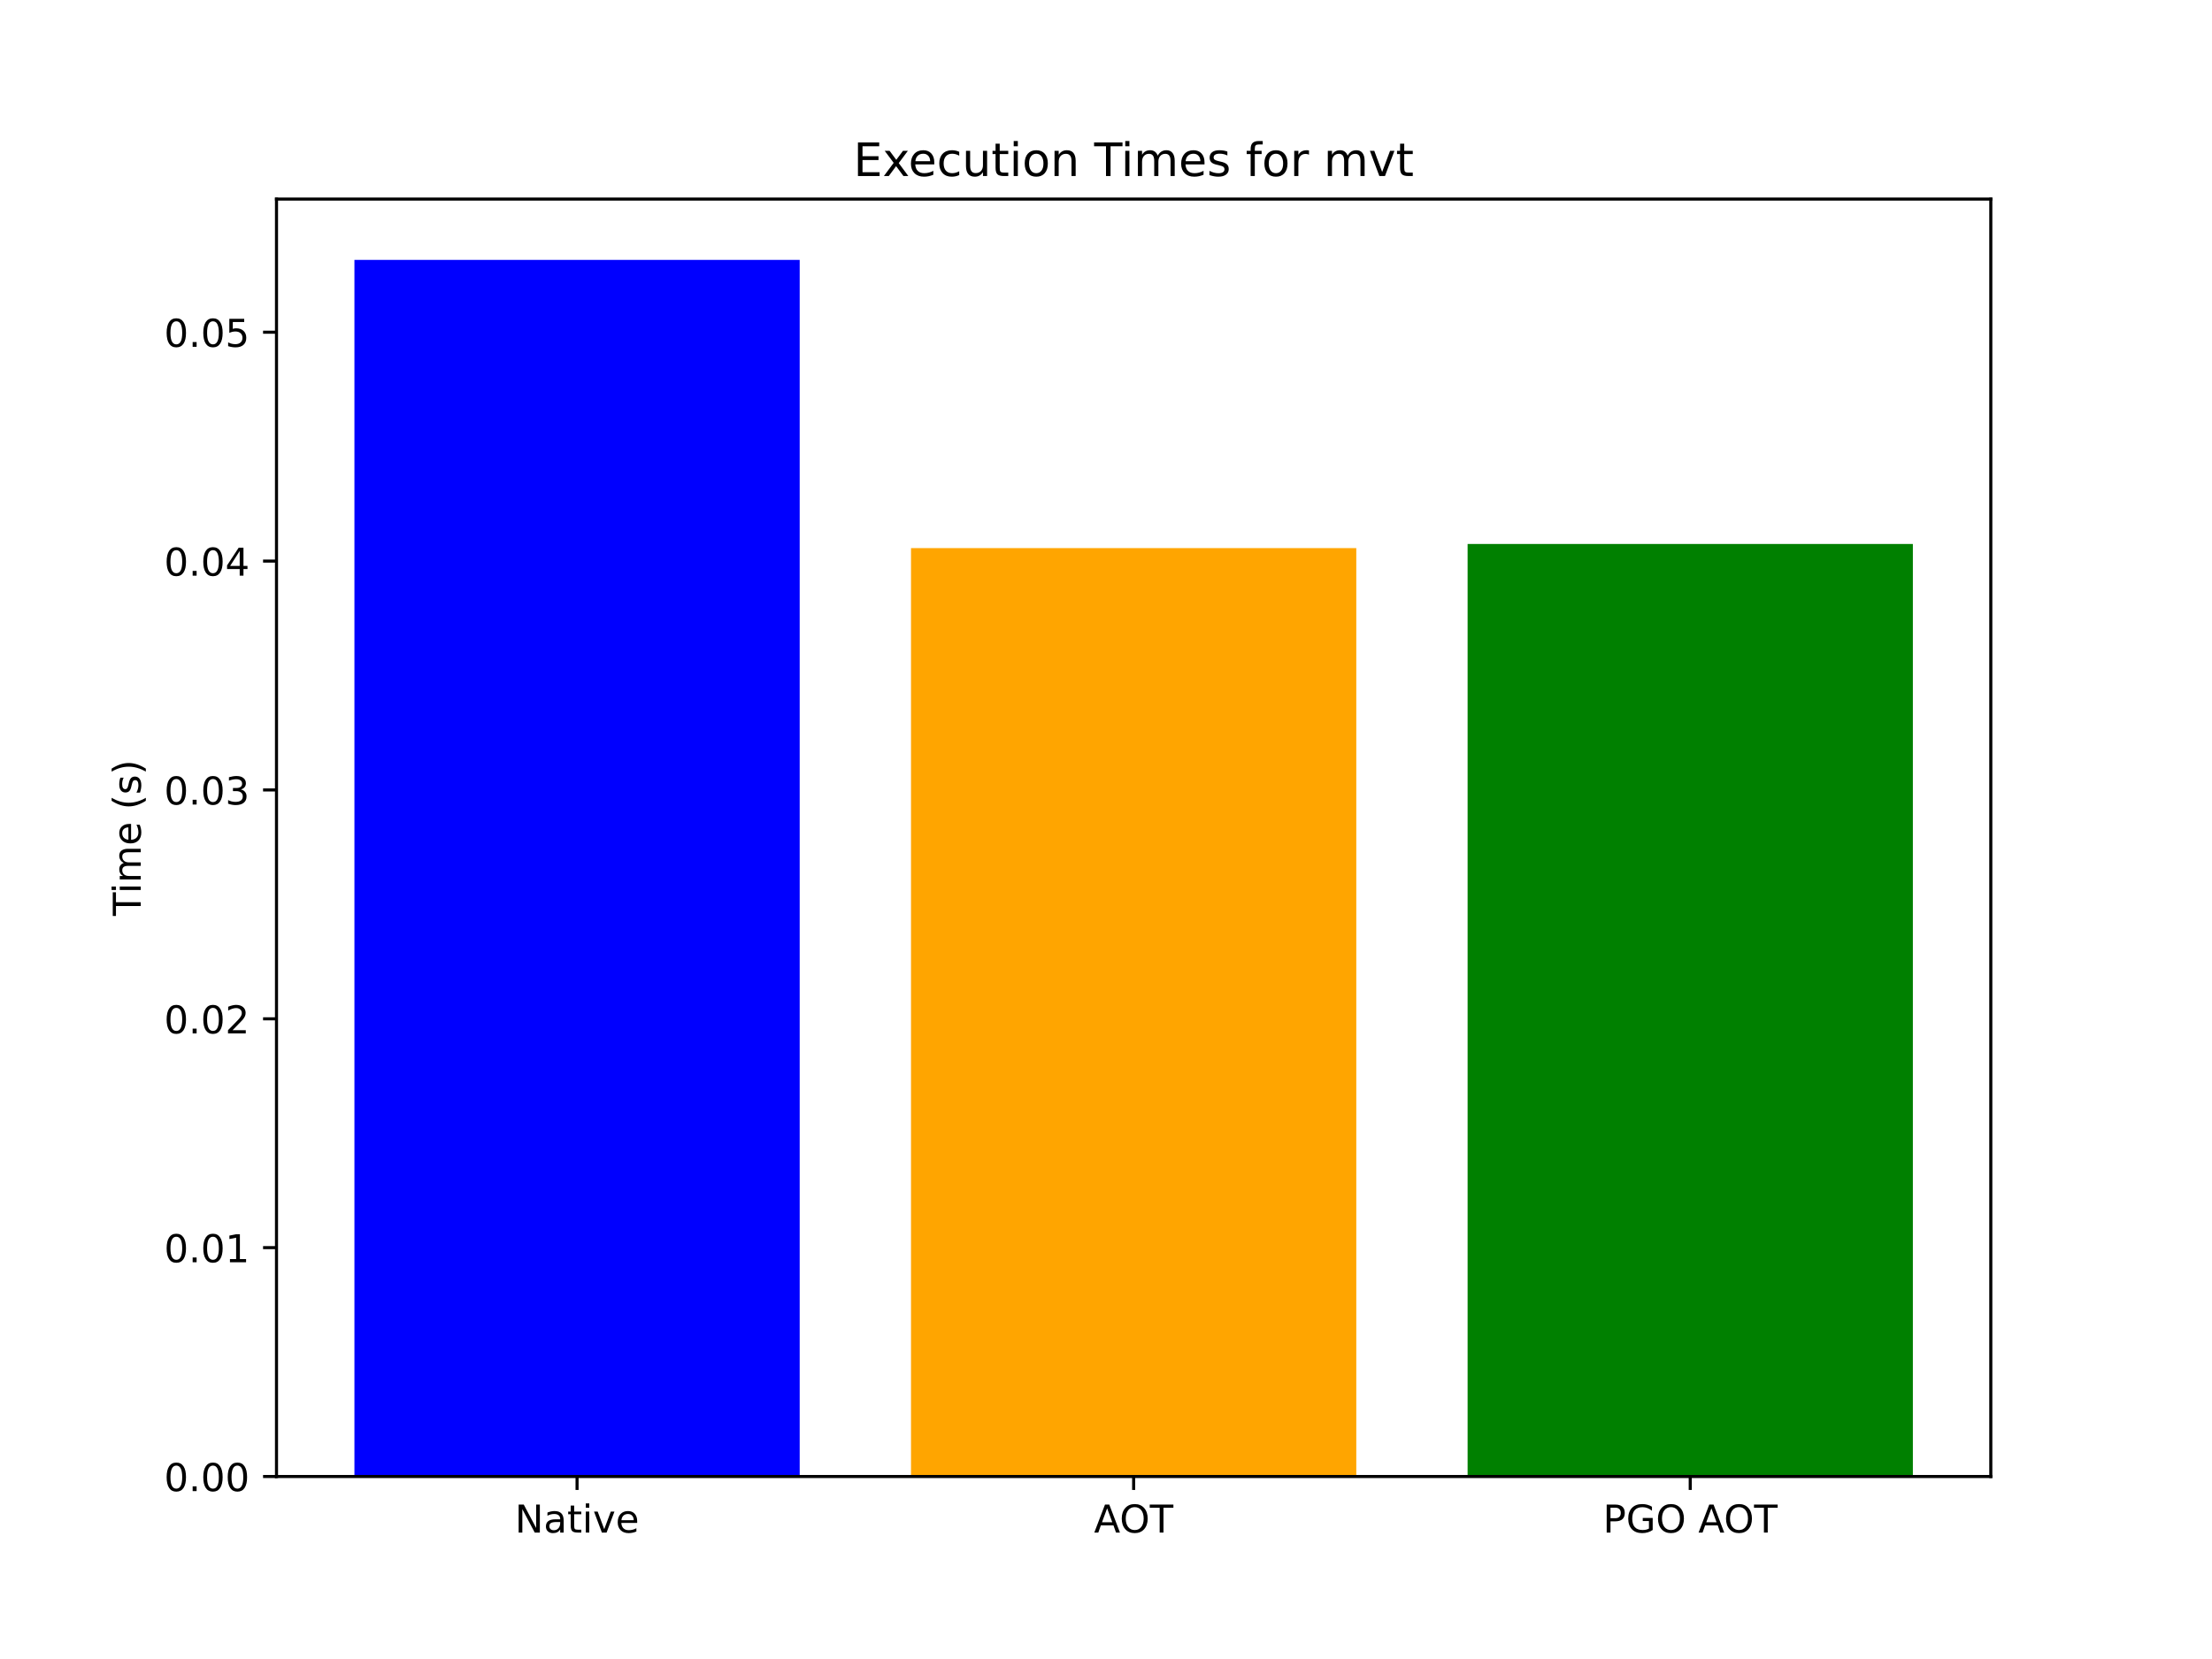
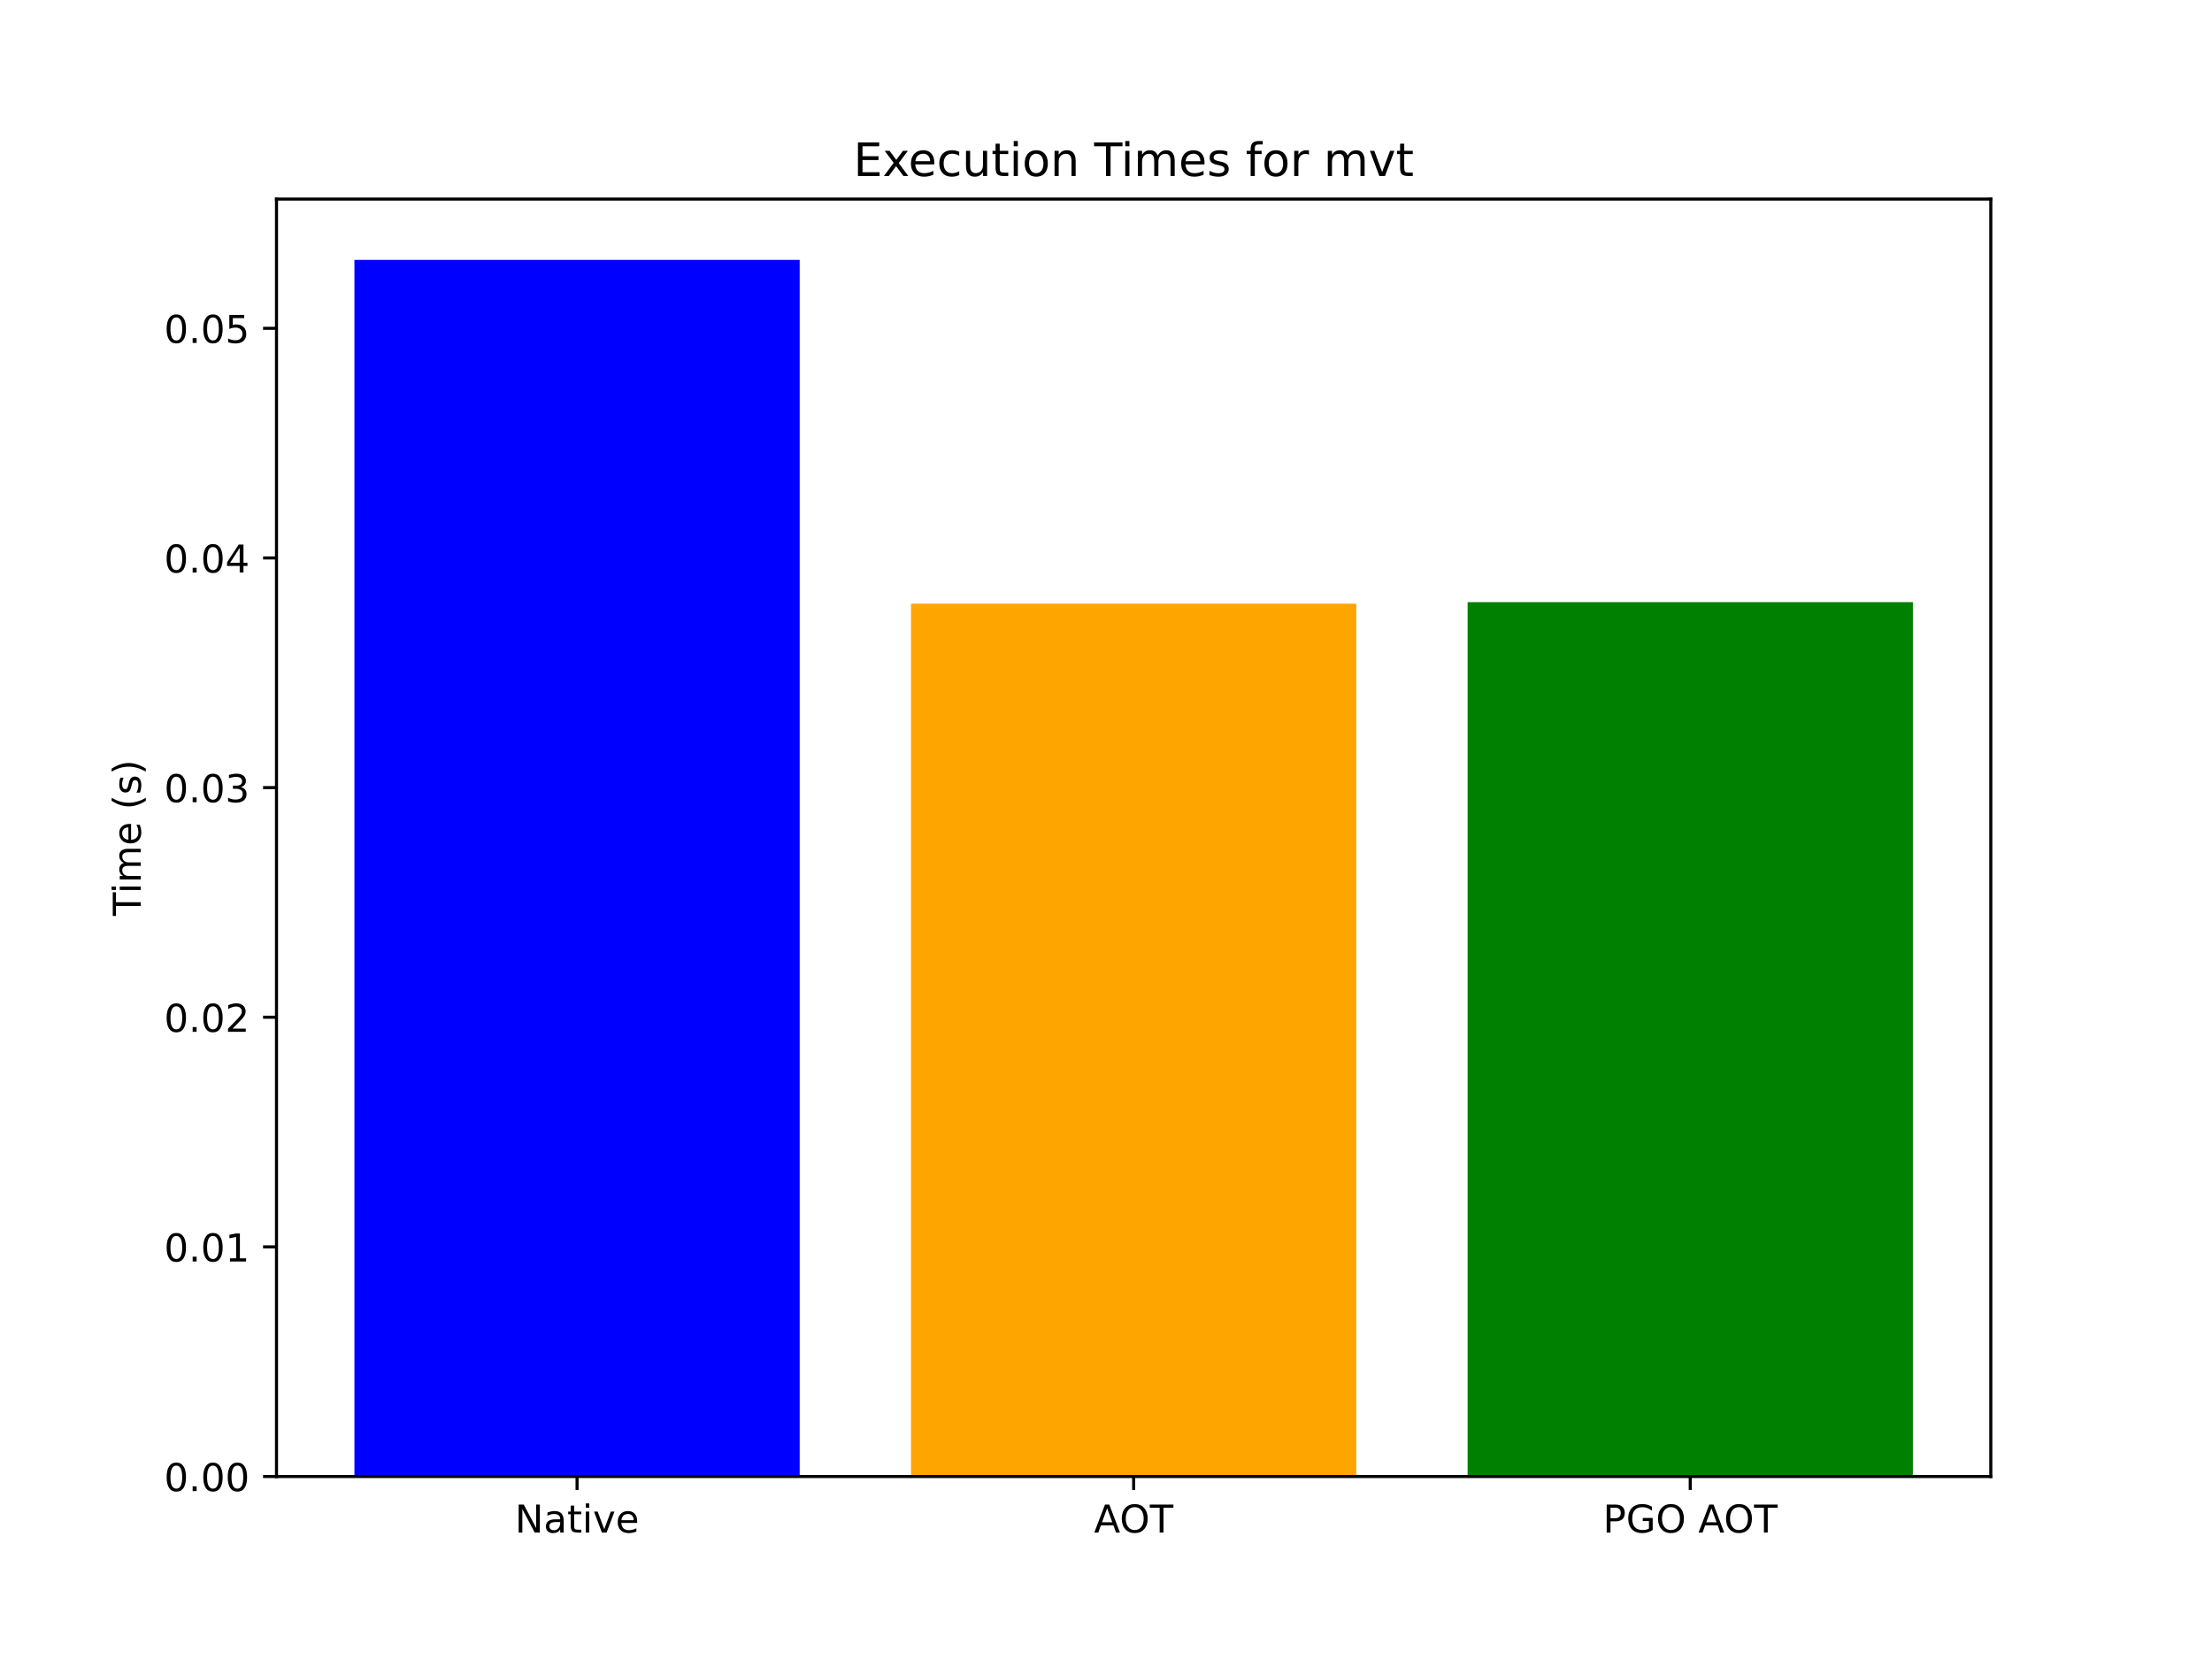
<svg xmlns="http://www.w3.org/2000/svg" xmlns:xlink="http://www.w3.org/1999/xlink" width="576pt" height="432pt" viewBox="0 0 576 432" version="1.1">
  <defs>
    <style type="text/css">*{stroke-linejoin: round; stroke-linecap: butt}</style>
  </defs>
  <g id="figure_1">
    <g id="patch_1">
      <path d="M 0 432  L 576 432  L 576 0  L 0 0  z " style="fill: #ffffff" />
    </g>
    <g id="axes_1">
      <g id="patch_2">
        <path d="M 72 384.48  L 518.4 384.48  L 518.4 51.84  L 72 51.84  z " style="fill: #ffffff" />
      </g>
      <g id="patch_3">
-         <path d="M 92.291 384.48  L 208.239 384.48  L 208.239 67.68  L 92.291 67.68  z " clip-path="url(#pe9f84f1e6d)" style="fill: #0000ff" />
+         <path d="M 92.291 384.48  L 208.239 384.48  L 208.239 67.68  L 92.291 67.68  z " clip-path="url(#p9c3e196959)" style="fill: #0000ff" />
      </g>
      <g id="patch_4">
-         <path d="M 237.226 384.48  L 353.174 384.48  L 353.174 142.728  L 237.226 142.728  z " clip-path="url(#pe9f84f1e6d)" style="fill: #ffa500" />
+         <path d="M 237.226 384.48  L 353.174 384.48  L 353.174 157.19  L 237.226 157.19  z " clip-path="url(#p9c3e196959)" style="fill: #ffa500" />
      </g>
      <g id="patch_5">
-         <path d="M 382.161 384.48  L 498.109 384.48  L 498.109 141.65  L 382.161 141.65  z " clip-path="url(#pe9f84f1e6d)" style="fill: #008000" />
+         <path d="M 382.161 384.48  L 498.109 384.48  L 498.109 156.801  L 382.161 156.801  z " clip-path="url(#p9c3e196959)" style="fill: #008000" />
      </g>
      <g id="matplotlib.axis_1">
        <g id="xtick_1">
          <g id="line2d_1">
            <defs>
-               <path id="mb1a8e526aa" d="M 0 0  L 0 3.5  " style="stroke: #000000; stroke-width: 0.8" />
+               <path id="m1e03525cbe" d="M 0 0  L 0 3.5  " style="stroke: #000000; stroke-width: 0.8" />
            </defs>
            <g>
-               <use xlink:href="#mb1a8e526aa" x="150.265" y="384.48" style="stroke: #000000; stroke-width: 0.8" />
+               <use xlink:href="#m1e03525cbe" x="150.265" y="384.48" style="stroke: #000000; stroke-width: 0.8" />
            </g>
          </g>
          <g id="text_1">
            <g transform="translate(134.0751 399.0784) scale(0.1 -0.1)">
              <defs>
                <path id="DejaVuSans-4e" d="M 628 4666  L 1478 4666  L 3547 763  L 3547 4666  L 4159 4666  L 4159 0  L 3309 0  L 1241 3903  L 1241 0  L 628 0  L 628 4666  z " transform="scale(0.015625)" />
                <path id="DejaVuSans-61" d="M 2194 1759  Q 1497 1759 1228 1600  Q 959 1441 959 1056  Q 959 750 1161 570  Q 1363 391 1709 391  Q 2188 391 2477 730  Q 2766 1069 2766 1631  L 2766 1759  L 2194 1759  z M 3341 1997  L 3341 0  L 2766 0  L 2766 531  Q 2569 213 2275 61  Q 1981 -91 1556 -91  Q 1019 -91 701 211  Q 384 513 384 1019  Q 384 1609 779 1909  Q 1175 2209 1959 2209  L 2766 2209  L 2766 2266  Q 2766 2663 2505 2880  Q 2244 3097 1772 3097  Q 1472 3097 1187 3025  Q 903 2953 641 2809  L 641 3341  Q 956 3463 1253 3523  Q 1550 3584 1831 3584  Q 2591 3584 2966 3190  Q 3341 2797 3341 1997  z " transform="scale(0.015625)" />
                <path id="DejaVuSans-74" d="M 1172 4494  L 1172 3500  L 2356 3500  L 2356 3053  L 1172 3053  L 1172 1153  Q 1172 725 1289 603  Q 1406 481 1766 481  L 2356 481  L 2356 0  L 1766 0  Q 1100 0 847 248  Q 594 497 594 1153  L 594 3053  L 172 3053  L 172 3500  L 594 3500  L 594 4494  L 1172 4494  z " transform="scale(0.015625)" />
                <path id="DejaVuSans-69" d="M 603 3500  L 1178 3500  L 1178 0  L 603 0  L 603 3500  z M 603 4863  L 1178 4863  L 1178 4134  L 603 4134  L 603 4863  z " transform="scale(0.015625)" />
                <path id="DejaVuSans-76" d="M 191 3500  L 800 3500  L 1894 563  L 2988 3500  L 3597 3500  L 2284 0  L 1503 0  L 191 3500  z " transform="scale(0.015625)" />
                <path id="DejaVuSans-65" d="M 3597 1894  L 3597 1613  L 953 1613  Q 991 1019 1311 708  Q 1631 397 2203 397  Q 2534 397 2845 478  Q 3156 559 3463 722  L 3463 178  Q 3153 47 2828 -22  Q 2503 -91 2169 -91  Q 1331 -91 842 396  Q 353 884 353 1716  Q 353 2575 817 3079  Q 1281 3584 2069 3584  Q 2775 3584 3186 3129  Q 3597 2675 3597 1894  z M 3022 2063  Q 3016 2534 2758 2815  Q 2500 3097 2075 3097  Q 1594 3097 1305 2825  Q 1016 2553 972 2059  L 3022 2063  z " transform="scale(0.015625)" />
              </defs>
              <use xlink:href="#DejaVuSans-4e" />
              <use xlink:href="#DejaVuSans-61" transform="translate(74.80469 0)" />
              <use xlink:href="#DejaVuSans-74" transform="translate(136.084 0)" />
              <use xlink:href="#DejaVuSans-69" transform="translate(175.293 0)" />
              <use xlink:href="#DejaVuSans-76" transform="translate(203.0762 0)" />
              <use xlink:href="#DejaVuSans-65" transform="translate(262.2559 0)" />
            </g>
          </g>
        </g>
        <g id="xtick_2">
          <g id="line2d_2">
            <g>
-               <use xlink:href="#mb1a8e526aa" x="295.2" y="384.48" style="stroke: #000000; stroke-width: 0.8" />
+               <use xlink:href="#m1e03525cbe" x="295.2" y="384.48" style="stroke: #000000; stroke-width: 0.8" />
            </g>
          </g>
          <g id="text_2">
            <g transform="translate(284.8773 399.0784) scale(0.1 -0.1)">
              <defs>
                <path id="DejaVuSans-41" d="M 2188 4044  L 1331 1722  L 3047 1722  L 2188 4044  z M 1831 4666  L 2547 4666  L 4325 0  L 3669 0  L 3244 1197  L 1141 1197  L 716 0  L 50 0  L 1831 4666  z " transform="scale(0.015625)" />
                <path id="DejaVuSans-4f" d="M 2522 4238  Q 1834 4238 1429 3725  Q 1025 3213 1025 2328  Q 1025 1447 1429 934  Q 1834 422 2522 422  Q 3209 422 3611 934  Q 4013 1447 4013 2328  Q 4013 3213 3611 3725  Q 3209 4238 2522 4238  z M 2522 4750  Q 3503 4750 4090 4092  Q 4678 3434 4678 2328  Q 4678 1225 4090 567  Q 3503 -91 2522 -91  Q 1538 -91 948 565  Q 359 1222 359 2328  Q 359 3434 948 4092  Q 1538 4750 2522 4750  z " transform="scale(0.015625)" />
                <path id="DejaVuSans-54" d="M -19 4666  L 3928 4666  L 3928 4134  L 2272 4134  L 2272 0  L 1638 0  L 1638 4134  L -19 4134  L -19 4666  z " transform="scale(0.015625)" />
              </defs>
              <use xlink:href="#DejaVuSans-41" />
              <use xlink:href="#DejaVuSans-4f" transform="translate(66.6582 0)" />
              <use xlink:href="#DejaVuSans-54" transform="translate(145.3691 0)" />
            </g>
          </g>
        </g>
        <g id="xtick_3">
          <g id="line2d_3">
            <g>
-               <use xlink:href="#mb1a8e526aa" x="440.135" y="384.48" style="stroke: #000000; stroke-width: 0.8" />
+               <use xlink:href="#m1e03525cbe" x="440.135" y="384.48" style="stroke: #000000; stroke-width: 0.8" />
            </g>
          </g>
          <g id="text_3">
            <g transform="translate(417.3983 399.0784) scale(0.1 -0.1)">
              <defs>
                <path id="DejaVuSans-50" d="M 1259 4147  L 1259 2394  L 2053 2394  Q 2494 2394 2734 2622  Q 2975 2850 2975 3272  Q 2975 3691 2734 3919  Q 2494 4147 2053 4147  L 1259 4147  z M 628 4666  L 2053 4666  Q 2838 4666 3239 4311  Q 3641 3956 3641 3272  Q 3641 2581 3239 2228  Q 2838 1875 2053 1875  L 1259 1875  L 1259 0  L 628 0  L 628 4666  z " transform="scale(0.015625)" />
                <path id="DejaVuSans-47" d="M 3809 666  L 3809 1919  L 2778 1919  L 2778 2438  L 4434 2438  L 4434 434  Q 4069 175 3628 42  Q 3188 -91 2688 -91  Q 1594 -91 976 548  Q 359 1188 359 2328  Q 359 3472 976 4111  Q 1594 4750 2688 4750  Q 3144 4750 3555 4637  Q 3966 4525 4313 4306  L 4313 3634  Q 3963 3931 3569 4081  Q 3175 4231 2741 4231  Q 1884 4231 1454 3753  Q 1025 3275 1025 2328  Q 1025 1384 1454 906  Q 1884 428 2741 428  Q 3075 428 3337 486  Q 3600 544 3809 666  z " transform="scale(0.015625)" />
                <path id="DejaVuSans-20" transform="scale(0.015625)" />
              </defs>
              <use xlink:href="#DejaVuSans-50" />
              <use xlink:href="#DejaVuSans-47" transform="translate(60.30273 0)" />
              <use xlink:href="#DejaVuSans-4f" transform="translate(137.793 0)" />
              <use xlink:href="#DejaVuSans-20" transform="translate(216.5039 0)" />
              <use xlink:href="#DejaVuSans-41" transform="translate(248.291 0)" />
              <use xlink:href="#DejaVuSans-4f" transform="translate(314.9492 0)" />
              <use xlink:href="#DejaVuSans-54" transform="translate(393.6602 0)" />
            </g>
          </g>
        </g>
      </g>
      <g id="matplotlib.axis_2">
        <g id="ytick_1">
          <g id="line2d_4">
            <defs>
-               <path id="md99ef7c09b" d="M 0 0  L -3.5 0  " style="stroke: #000000; stroke-width: 0.8" />
+               <path id="m3bc802f228" d="M 0 0  L -3.5 0  " style="stroke: #000000; stroke-width: 0.8" />
            </defs>
            <g>
-               <use xlink:href="#md99ef7c09b" x="72" y="384.48" style="stroke: #000000; stroke-width: 0.8" />
+               <use xlink:href="#m3bc802f228" x="72" y="384.48" style="stroke: #000000; stroke-width: 0.8" />
            </g>
          </g>
          <g id="text_4">
            <g transform="translate(42.73438 388.2792) scale(0.1 -0.1)">
              <defs>
                <path id="DejaVuSans-30" d="M 2034 4250  Q 1547 4250 1301 3770  Q 1056 3291 1056 2328  Q 1056 1369 1301 889  Q 1547 409 2034 409  Q 2525 409 2770 889  Q 3016 1369 3016 2328  Q 3016 3291 2770 3770  Q 2525 4250 2034 4250  z M 2034 4750  Q 2819 4750 3233 4129  Q 3647 3509 3647 2328  Q 3647 1150 3233 529  Q 2819 -91 2034 -91  Q 1250 -91 836 529  Q 422 1150 422 2328  Q 422 3509 836 4129  Q 1250 4750 2034 4750  z " transform="scale(0.015625)" />
                <path id="DejaVuSans-2e" d="M 684 794  L 1344 794  L 1344 0  L 684 0  L 684 794  z " transform="scale(0.015625)" />
              </defs>
              <use xlink:href="#DejaVuSans-30" />
              <use xlink:href="#DejaVuSans-2e" transform="translate(63.62305 0)" />
              <use xlink:href="#DejaVuSans-30" transform="translate(95.41016 0)" />
              <use xlink:href="#DejaVuSans-30" transform="translate(159.0332 0)" />
            </g>
          </g>
        </g>
        <g id="ytick_2">
          <g id="line2d_5">
            <g>
-               <use xlink:href="#md99ef7c09b" x="72" y="324.886" style="stroke: #000000; stroke-width: 0.8" />
+               <use xlink:href="#m3bc802f228" x="72" y="324.683" style="stroke: #000000; stroke-width: 0.8" />
            </g>
          </g>
          <g id="text_5">
-             <g transform="translate(42.73438 328.6851) scale(0.1 -0.1)">
+             <g transform="translate(42.73438 328.4819) scale(0.1 -0.1)">
              <defs>
                <path id="DejaVuSans-31" d="M 794 531  L 1825 531  L 1825 4091  L 703 3866  L 703 4441  L 1819 4666  L 2450 4666  L 2450 531  L 3481 531  L 3481 0  L 794 0  L 794 531  z " transform="scale(0.015625)" />
              </defs>
              <use xlink:href="#DejaVuSans-30" />
              <use xlink:href="#DejaVuSans-2e" transform="translate(63.62305 0)" />
              <use xlink:href="#DejaVuSans-30" transform="translate(95.41016 0)" />
              <use xlink:href="#DejaVuSans-31" transform="translate(159.0332 0)" />
            </g>
          </g>
        </g>
        <g id="ytick_3">
          <g id="line2d_6">
            <g>
-               <use xlink:href="#md99ef7c09b" x="72" y="265.292" style="stroke: #000000; stroke-width: 0.8" />
+               <use xlink:href="#m3bc802f228" x="72" y="264.885" style="stroke: #000000; stroke-width: 0.8" />
            </g>
          </g>
          <g id="text_6">
-             <g transform="translate(42.73438 269.091) scale(0.1 -0.1)">
+             <g transform="translate(42.73438 268.6846) scale(0.1 -0.1)">
              <defs>
                <path id="DejaVuSans-32" d="M 1228 531  L 3431 531  L 3431 0  L 469 0  L 469 531  Q 828 903 1448 1529  Q 2069 2156 2228 2338  Q 2531 2678 2651 2914  Q 2772 3150 2772 3378  Q 2772 3750 2511 3984  Q 2250 4219 1831 4219  Q 1534 4219 1204 4116  Q 875 4013 500 3803  L 500 4441  Q 881 4594 1212 4672  Q 1544 4750 1819 4750  Q 2544 4750 2975 4387  Q 3406 4025 3406 3419  Q 3406 3131 3298 2873  Q 3191 2616 2906 2266  Q 2828 2175 2409 1742  Q 1991 1309 1228 531  z " transform="scale(0.015625)" />
              </defs>
              <use xlink:href="#DejaVuSans-30" />
              <use xlink:href="#DejaVuSans-2e" transform="translate(63.62305 0)" />
              <use xlink:href="#DejaVuSans-30" transform="translate(95.41016 0)" />
              <use xlink:href="#DejaVuSans-32" transform="translate(159.0332 0)" />
            </g>
          </g>
        </g>
        <g id="ytick_4">
          <g id="line2d_7">
            <g>
-               <use xlink:href="#md99ef7c09b" x="72" y="205.698" style="stroke: #000000; stroke-width: 0.8" />
+               <use xlink:href="#m3bc802f228" x="72" y="205.088" style="stroke: #000000; stroke-width: 0.8" />
            </g>
          </g>
          <g id="text_7">
-             <g transform="translate(42.73438 209.497) scale(0.1 -0.1)">
+             <g transform="translate(42.73438 208.8874) scale(0.1 -0.1)">
              <defs>
                <path id="DejaVuSans-33" d="M 2597 2516  Q 3050 2419 3304 2112  Q 3559 1806 3559 1356  Q 3559 666 3084 287  Q 2609 -91 1734 -91  Q 1441 -91 1130 -33  Q 819 25 488 141  L 488 750  Q 750 597 1062 519  Q 1375 441 1716 441  Q 2309 441 2620 675  Q 2931 909 2931 1356  Q 2931 1769 2642 2001  Q 2353 2234 1838 2234  L 1294 2234  L 1294 2753  L 1863 2753  Q 2328 2753 2575 2939  Q 2822 3125 2822 3475  Q 2822 3834 2567 4026  Q 2313 4219 1838 4219  Q 1578 4219 1281 4162  Q 984 4106 628 3988  L 628 4550  Q 988 4650 1302 4700  Q 1616 4750 1894 4750  Q 2613 4750 3031 4423  Q 3450 4097 3450 3541  Q 3450 3153 3228 2886  Q 3006 2619 2597 2516  z " transform="scale(0.015625)" />
              </defs>
              <use xlink:href="#DejaVuSans-30" />
              <use xlink:href="#DejaVuSans-2e" transform="translate(63.62305 0)" />
              <use xlink:href="#DejaVuSans-30" transform="translate(95.41016 0)" />
              <use xlink:href="#DejaVuSans-33" transform="translate(159.0332 0)" />
            </g>
          </g>
        </g>
        <g id="ytick_5">
          <g id="line2d_8">
            <g>
-               <use xlink:href="#md99ef7c09b" x="72" y="146.104" style="stroke: #000000; stroke-width: 0.8" />
+               <use xlink:href="#m3bc802f228" x="72" y="145.291" style="stroke: #000000; stroke-width: 0.8" />
            </g>
          </g>
          <g id="text_8">
-             <g transform="translate(42.73438 149.9029) scale(0.1 -0.1)">
+             <g transform="translate(42.73438 149.0901) scale(0.1 -0.1)">
              <defs>
                <path id="DejaVuSans-34" d="M 2419 4116  L 825 1625  L 2419 1625  L 2419 4116  z M 2253 4666  L 3047 4666  L 3047 1625  L 3713 1625  L 3713 1100  L 3047 1100  L 3047 0  L 2419 0  L 2419 1100  L 313 1100  L 313 1709  L 2253 4666  z " transform="scale(0.015625)" />
              </defs>
              <use xlink:href="#DejaVuSans-30" />
              <use xlink:href="#DejaVuSans-2e" transform="translate(63.62305 0)" />
              <use xlink:href="#DejaVuSans-30" transform="translate(95.41016 0)" />
              <use xlink:href="#DejaVuSans-34" transform="translate(159.0332 0)" />
            </g>
          </g>
        </g>
        <g id="ytick_6">
          <g id="line2d_9">
            <g>
-               <use xlink:href="#md99ef7c09b" x="72" y="86.51" style="stroke: #000000; stroke-width: 0.8" />
+               <use xlink:href="#m3bc802f228" x="72" y="85.494" style="stroke: #000000; stroke-width: 0.8" />
            </g>
          </g>
          <g id="text_9">
-             <g transform="translate(42.73438 90.30879) scale(0.1 -0.1)">
+             <g transform="translate(42.73438 89.29278) scale(0.1 -0.1)">
              <defs>
                <path id="DejaVuSans-35" d="M 691 4666  L 3169 4666  L 3169 4134  L 1269 4134  L 1269 2991  Q 1406 3038 1543 3061  Q 1681 3084 1819 3084  Q 2600 3084 3056 2656  Q 3513 2228 3513 1497  Q 3513 744 3044 326  Q 2575 -91 1722 -91  Q 1428 -91 1123 -41  Q 819 9 494 109  L 494 744  Q 775 591 1075 516  Q 1375 441 1709 441  Q 2250 441 2565 725  Q 2881 1009 2881 1497  Q 2881 1984 2565 2268  Q 2250 2553 1709 2553  Q 1456 2553 1204 2497  Q 953 2441 691 2322  L 691 4666  z " transform="scale(0.015625)" />
              </defs>
              <use xlink:href="#DejaVuSans-30" />
              <use xlink:href="#DejaVuSans-2e" transform="translate(63.62305 0)" />
              <use xlink:href="#DejaVuSans-30" transform="translate(95.41016 0)" />
              <use xlink:href="#DejaVuSans-35" transform="translate(159.0332 0)" />
            </g>
          </g>
        </g>
        <g id="text_10">
          <g transform="translate(36.65469 238.4889) rotate(-90) scale(0.1 -0.1)">
            <defs>
              <path id="DejaVuSans-6d" d="M 3328 2828  Q 3544 3216 3844 3400  Q 4144 3584 4550 3584  Q 5097 3584 5394 3201  Q 5691 2819 5691 2113  L 5691 0  L 5113 0  L 5113 2094  Q 5113 2597 4934 2840  Q 4756 3084 4391 3084  Q 3944 3084 3684 2787  Q 3425 2491 3425 1978  L 3425 0  L 2847 0  L 2847 2094  Q 2847 2600 2669 2842  Q 2491 3084 2119 3084  Q 1678 3084 1418 2786  Q 1159 2488 1159 1978  L 1159 0  L 581 0  L 581 3500  L 1159 3500  L 1159 2956  Q 1356 3278 1631 3431  Q 1906 3584 2284 3584  Q 2666 3584 2933 3390  Q 3200 3197 3328 2828  z " transform="scale(0.015625)" />
              <path id="DejaVuSans-28" d="M 1984 4856  Q 1566 4138 1362 3434  Q 1159 2731 1159 2009  Q 1159 1288 1364 580  Q 1569 -128 1984 -844  L 1484 -844  Q 1016 -109 783 600  Q 550 1309 550 2009  Q 550 2706 781 3412  Q 1013 4119 1484 4856  L 1984 4856  z " transform="scale(0.015625)" />
              <path id="DejaVuSans-73" d="M 2834 3397  L 2834 2853  Q 2591 2978 2328 3040  Q 2066 3103 1784 3103  Q 1356 3103 1142 2972  Q 928 2841 928 2578  Q 928 2378 1081 2264  Q 1234 2150 1697 2047  L 1894 2003  Q 2506 1872 2764 1633  Q 3022 1394 3022 966  Q 3022 478 2636 193  Q 2250 -91 1575 -91  Q 1294 -91 989 -36  Q 684 19 347 128  L 347 722  Q 666 556 975 473  Q 1284 391 1588 391  Q 1994 391 2212 530  Q 2431 669 2431 922  Q 2431 1156 2273 1281  Q 2116 1406 1581 1522  L 1381 1569  Q 847 1681 609 1914  Q 372 2147 372 2553  Q 372 3047 722 3315  Q 1072 3584 1716 3584  Q 2034 3584 2315 3537  Q 2597 3491 2834 3397  z " transform="scale(0.015625)" />
              <path id="DejaVuSans-29" d="M 513 4856  L 1013 4856  Q 1481 4119 1714 3412  Q 1947 2706 1947 2009  Q 1947 1309 1714 600  Q 1481 -109 1013 -844  L 513 -844  Q 928 -128 1133 580  Q 1338 1288 1338 2009  Q 1338 2731 1133 3434  Q 928 4138 513 4856  z " transform="scale(0.015625)" />
            </defs>
            <use xlink:href="#DejaVuSans-54" />
            <use xlink:href="#DejaVuSans-69" transform="translate(57.95898 0)" />
            <use xlink:href="#DejaVuSans-6d" transform="translate(85.74219 0)" />
            <use xlink:href="#DejaVuSans-65" transform="translate(183.1543 0)" />
            <use xlink:href="#DejaVuSans-20" transform="translate(244.6777 0)" />
            <use xlink:href="#DejaVuSans-28" transform="translate(276.4648 0)" />
            <use xlink:href="#DejaVuSans-73" transform="translate(315.4785 0)" />
            <use xlink:href="#DejaVuSans-29" transform="translate(367.5781 0)" />
          </g>
        </g>
      </g>
      <g id="patch_6">
        <path d="M 72 384.48  L 72 51.84  " style="fill: none; stroke: #000000; stroke-width: 0.8; stroke-linejoin: miter; stroke-linecap: square" />
      </g>
      <g id="patch_7">
        <path d="M 518.4 384.48  L 518.4 51.84  " style="fill: none; stroke: #000000; stroke-width: 0.8; stroke-linejoin: miter; stroke-linecap: square" />
      </g>
      <g id="patch_8">
        <path d="M 72 384.48  L 518.4 384.48  " style="fill: none; stroke: #000000; stroke-width: 0.8; stroke-linejoin: miter; stroke-linecap: square" />
      </g>
      <g id="patch_9">
        <path d="M 72 51.84  L 518.4 51.84  " style="fill: none; stroke: #000000; stroke-width: 0.8; stroke-linejoin: miter; stroke-linecap: square" />
      </g>
      <g id="text_11">
        <g transform="translate(222.2344 45.84) scale(0.12 -0.12)">
          <defs>
            <path id="DejaVuSans-45" d="M 628 4666  L 3578 4666  L 3578 4134  L 1259 4134  L 1259 2753  L 3481 2753  L 3481 2222  L 1259 2222  L 1259 531  L 3634 531  L 3634 0  L 628 0  L 628 4666  z " transform="scale(0.015625)" />
            <path id="DejaVuSans-78" d="M 3513 3500  L 2247 1797  L 3578 0  L 2900 0  L 1881 1375  L 863 0  L 184 0  L 1544 1831  L 300 3500  L 978 3500  L 1906 2253  L 2834 3500  L 3513 3500  z " transform="scale(0.015625)" />
            <path id="DejaVuSans-63" d="M 3122 3366  L 3122 2828  Q 2878 2963 2633 3030  Q 2388 3097 2138 3097  Q 1578 3097 1268 2742  Q 959 2388 959 1747  Q 959 1106 1268 751  Q 1578 397 2138 397  Q 2388 397 2633 464  Q 2878 531 3122 666  L 3122 134  Q 2881 22 2623 -34  Q 2366 -91 2075 -91  Q 1284 -91 818 406  Q 353 903 353 1747  Q 353 2603 823 3093  Q 1294 3584 2113 3584  Q 2378 3584 2631 3529  Q 2884 3475 3122 3366  z " transform="scale(0.015625)" />
            <path id="DejaVuSans-75" d="M 544 1381  L 544 3500  L 1119 3500  L 1119 1403  Q 1119 906 1312 657  Q 1506 409 1894 409  Q 2359 409 2629 706  Q 2900 1003 2900 1516  L 2900 3500  L 3475 3500  L 3475 0  L 2900 0  L 2900 538  Q 2691 219 2414 64  Q 2138 -91 1772 -91  Q 1169 -91 856 284  Q 544 659 544 1381  z M 1991 3584  L 1991 3584  z " transform="scale(0.015625)" />
            <path id="DejaVuSans-6f" d="M 1959 3097  Q 1497 3097 1228 2736  Q 959 2375 959 1747  Q 959 1119 1226 758  Q 1494 397 1959 397  Q 2419 397 2687 759  Q 2956 1122 2956 1747  Q 2956 2369 2687 2733  Q 2419 3097 1959 3097  z M 1959 3584  Q 2709 3584 3137 3096  Q 3566 2609 3566 1747  Q 3566 888 3137 398  Q 2709 -91 1959 -91  Q 1206 -91 779 398  Q 353 888 353 1747  Q 353 2609 779 3096  Q 1206 3584 1959 3584  z " transform="scale(0.015625)" />
            <path id="DejaVuSans-6e" d="M 3513 2113  L 3513 0  L 2938 0  L 2938 2094  Q 2938 2591 2744 2837  Q 2550 3084 2163 3084  Q 1697 3084 1428 2787  Q 1159 2491 1159 1978  L 1159 0  L 581 0  L 581 3500  L 1159 3500  L 1159 2956  Q 1366 3272 1645 3428  Q 1925 3584 2291 3584  Q 2894 3584 3203 3211  Q 3513 2838 3513 2113  z " transform="scale(0.015625)" />
            <path id="DejaVuSans-66" d="M 2375 4863  L 2375 4384  L 1825 4384  Q 1516 4384 1395 4259  Q 1275 4134 1275 3809  L 1275 3500  L 2222 3500  L 2222 3053  L 1275 3053  L 1275 0  L 697 0  L 697 3053  L 147 3053  L 147 3500  L 697 3500  L 697 3744  Q 697 4328 969 4595  Q 1241 4863 1831 4863  L 2375 4863  z " transform="scale(0.015625)" />
            <path id="DejaVuSans-72" d="M 2631 2963  Q 2534 3019 2420 3045  Q 2306 3072 2169 3072  Q 1681 3072 1420 2755  Q 1159 2438 1159 1844  L 1159 0  L 581 0  L 581 3500  L 1159 3500  L 1159 2956  Q 1341 3275 1631 3429  Q 1922 3584 2338 3584  Q 2397 3584 2469 3576  Q 2541 3569 2628 3553  L 2631 2963  z " transform="scale(0.015625)" />
          </defs>
          <use xlink:href="#DejaVuSans-45" />
          <use xlink:href="#DejaVuSans-78" transform="translate(63.18359 0)" />
          <use xlink:href="#DejaVuSans-65" transform="translate(119.2383 0)" />
          <use xlink:href="#DejaVuSans-63" transform="translate(180.7617 0)" />
          <use xlink:href="#DejaVuSans-75" transform="translate(235.7422 0)" />
          <use xlink:href="#DejaVuSans-74" transform="translate(299.1211 0)" />
          <use xlink:href="#DejaVuSans-69" transform="translate(338.3301 0)" />
          <use xlink:href="#DejaVuSans-6f" transform="translate(366.1133 0)" />
          <use xlink:href="#DejaVuSans-6e" transform="translate(427.2949 0)" />
          <use xlink:href="#DejaVuSans-20" transform="translate(490.6738 0)" />
          <use xlink:href="#DejaVuSans-54" transform="translate(522.4609 0)" />
          <use xlink:href="#DejaVuSans-69" transform="translate(580.4199 0)" />
          <use xlink:href="#DejaVuSans-6d" transform="translate(608.2031 0)" />
          <use xlink:href="#DejaVuSans-65" transform="translate(705.6152 0)" />
          <use xlink:href="#DejaVuSans-73" transform="translate(767.1387 0)" />
          <use xlink:href="#DejaVuSans-20" transform="translate(819.2383 0)" />
          <use xlink:href="#DejaVuSans-66" transform="translate(851.0254 0)" />
          <use xlink:href="#DejaVuSans-6f" transform="translate(886.2305 0)" />
          <use xlink:href="#DejaVuSans-72" transform="translate(947.4121 0)" />
          <use xlink:href="#DejaVuSans-20" transform="translate(988.5254 0)" />
          <use xlink:href="#DejaVuSans-6d" transform="translate(1020.312 0)" />
          <use xlink:href="#DejaVuSans-76" transform="translate(1117.725 0)" />
          <use xlink:href="#DejaVuSans-74" transform="translate(1176.904 0)" />
        </g>
      </g>
    </g>
  </g>
  <defs>
-     <clipPath id="pe9f84f1e6d">
+     <clipPath id="p9c3e196959">
      <rect x="72" y="51.84" width="446.4" height="332.64" />
    </clipPath>
  </defs>
</svg>
